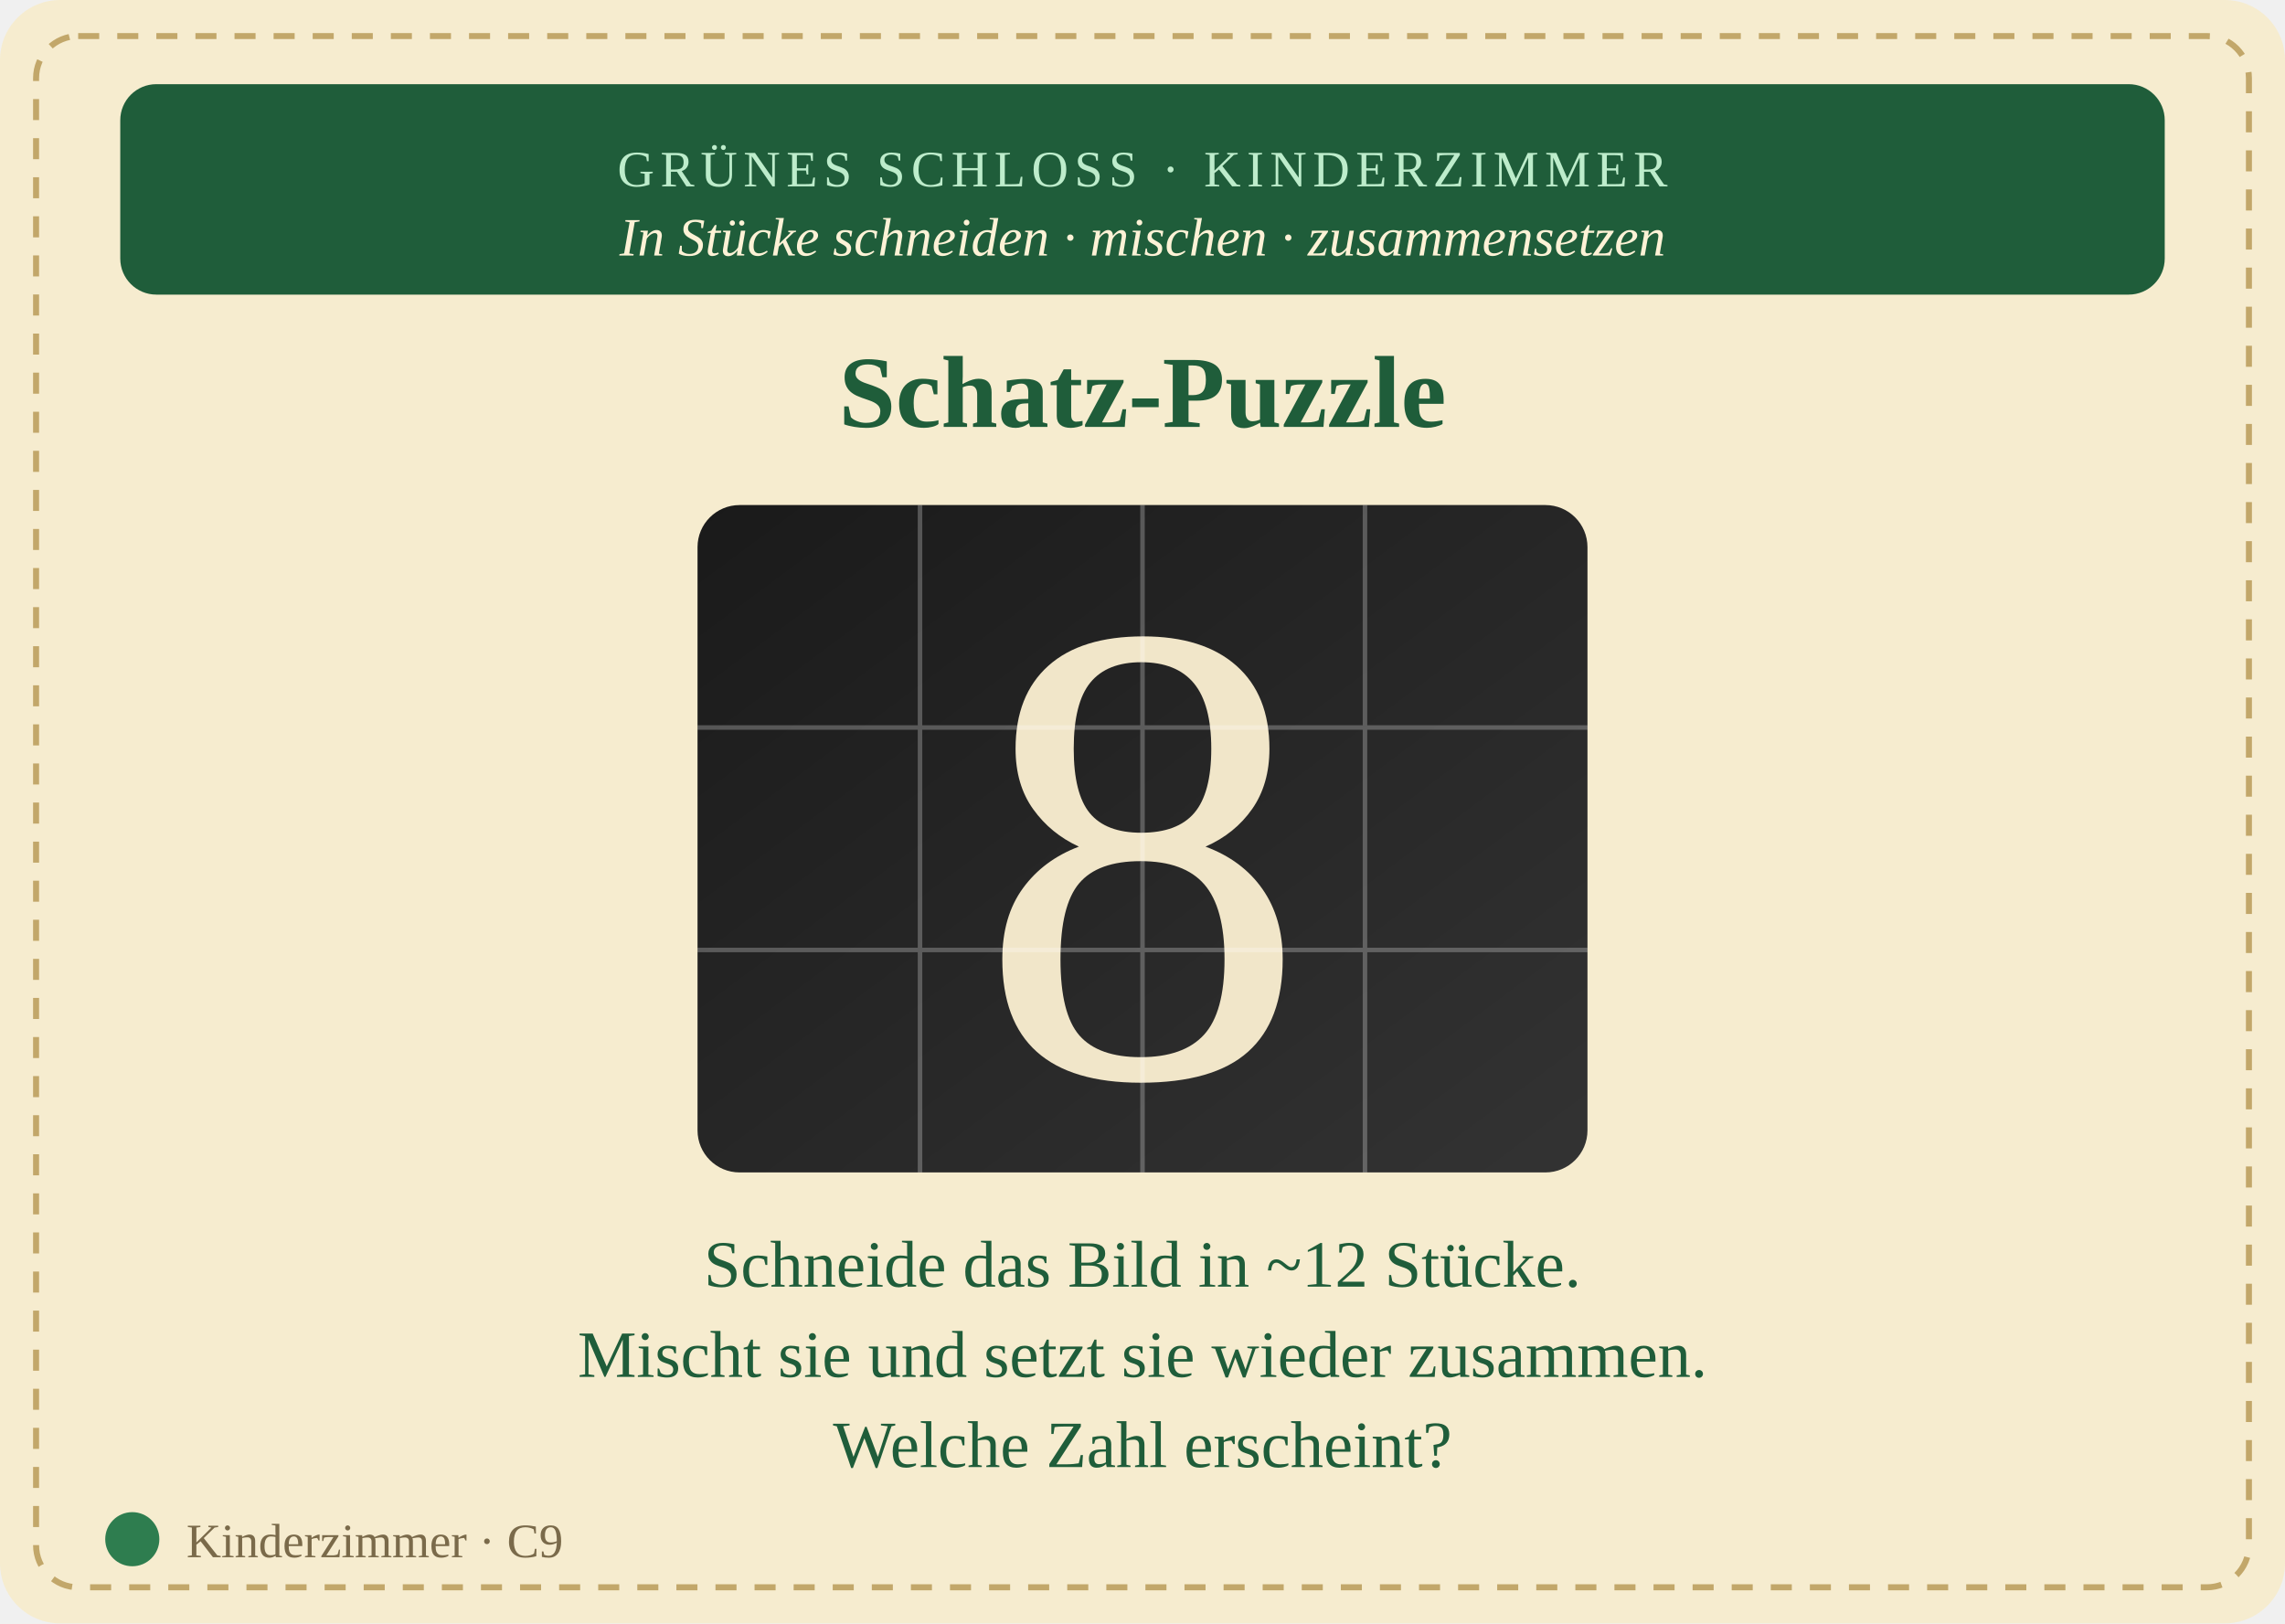
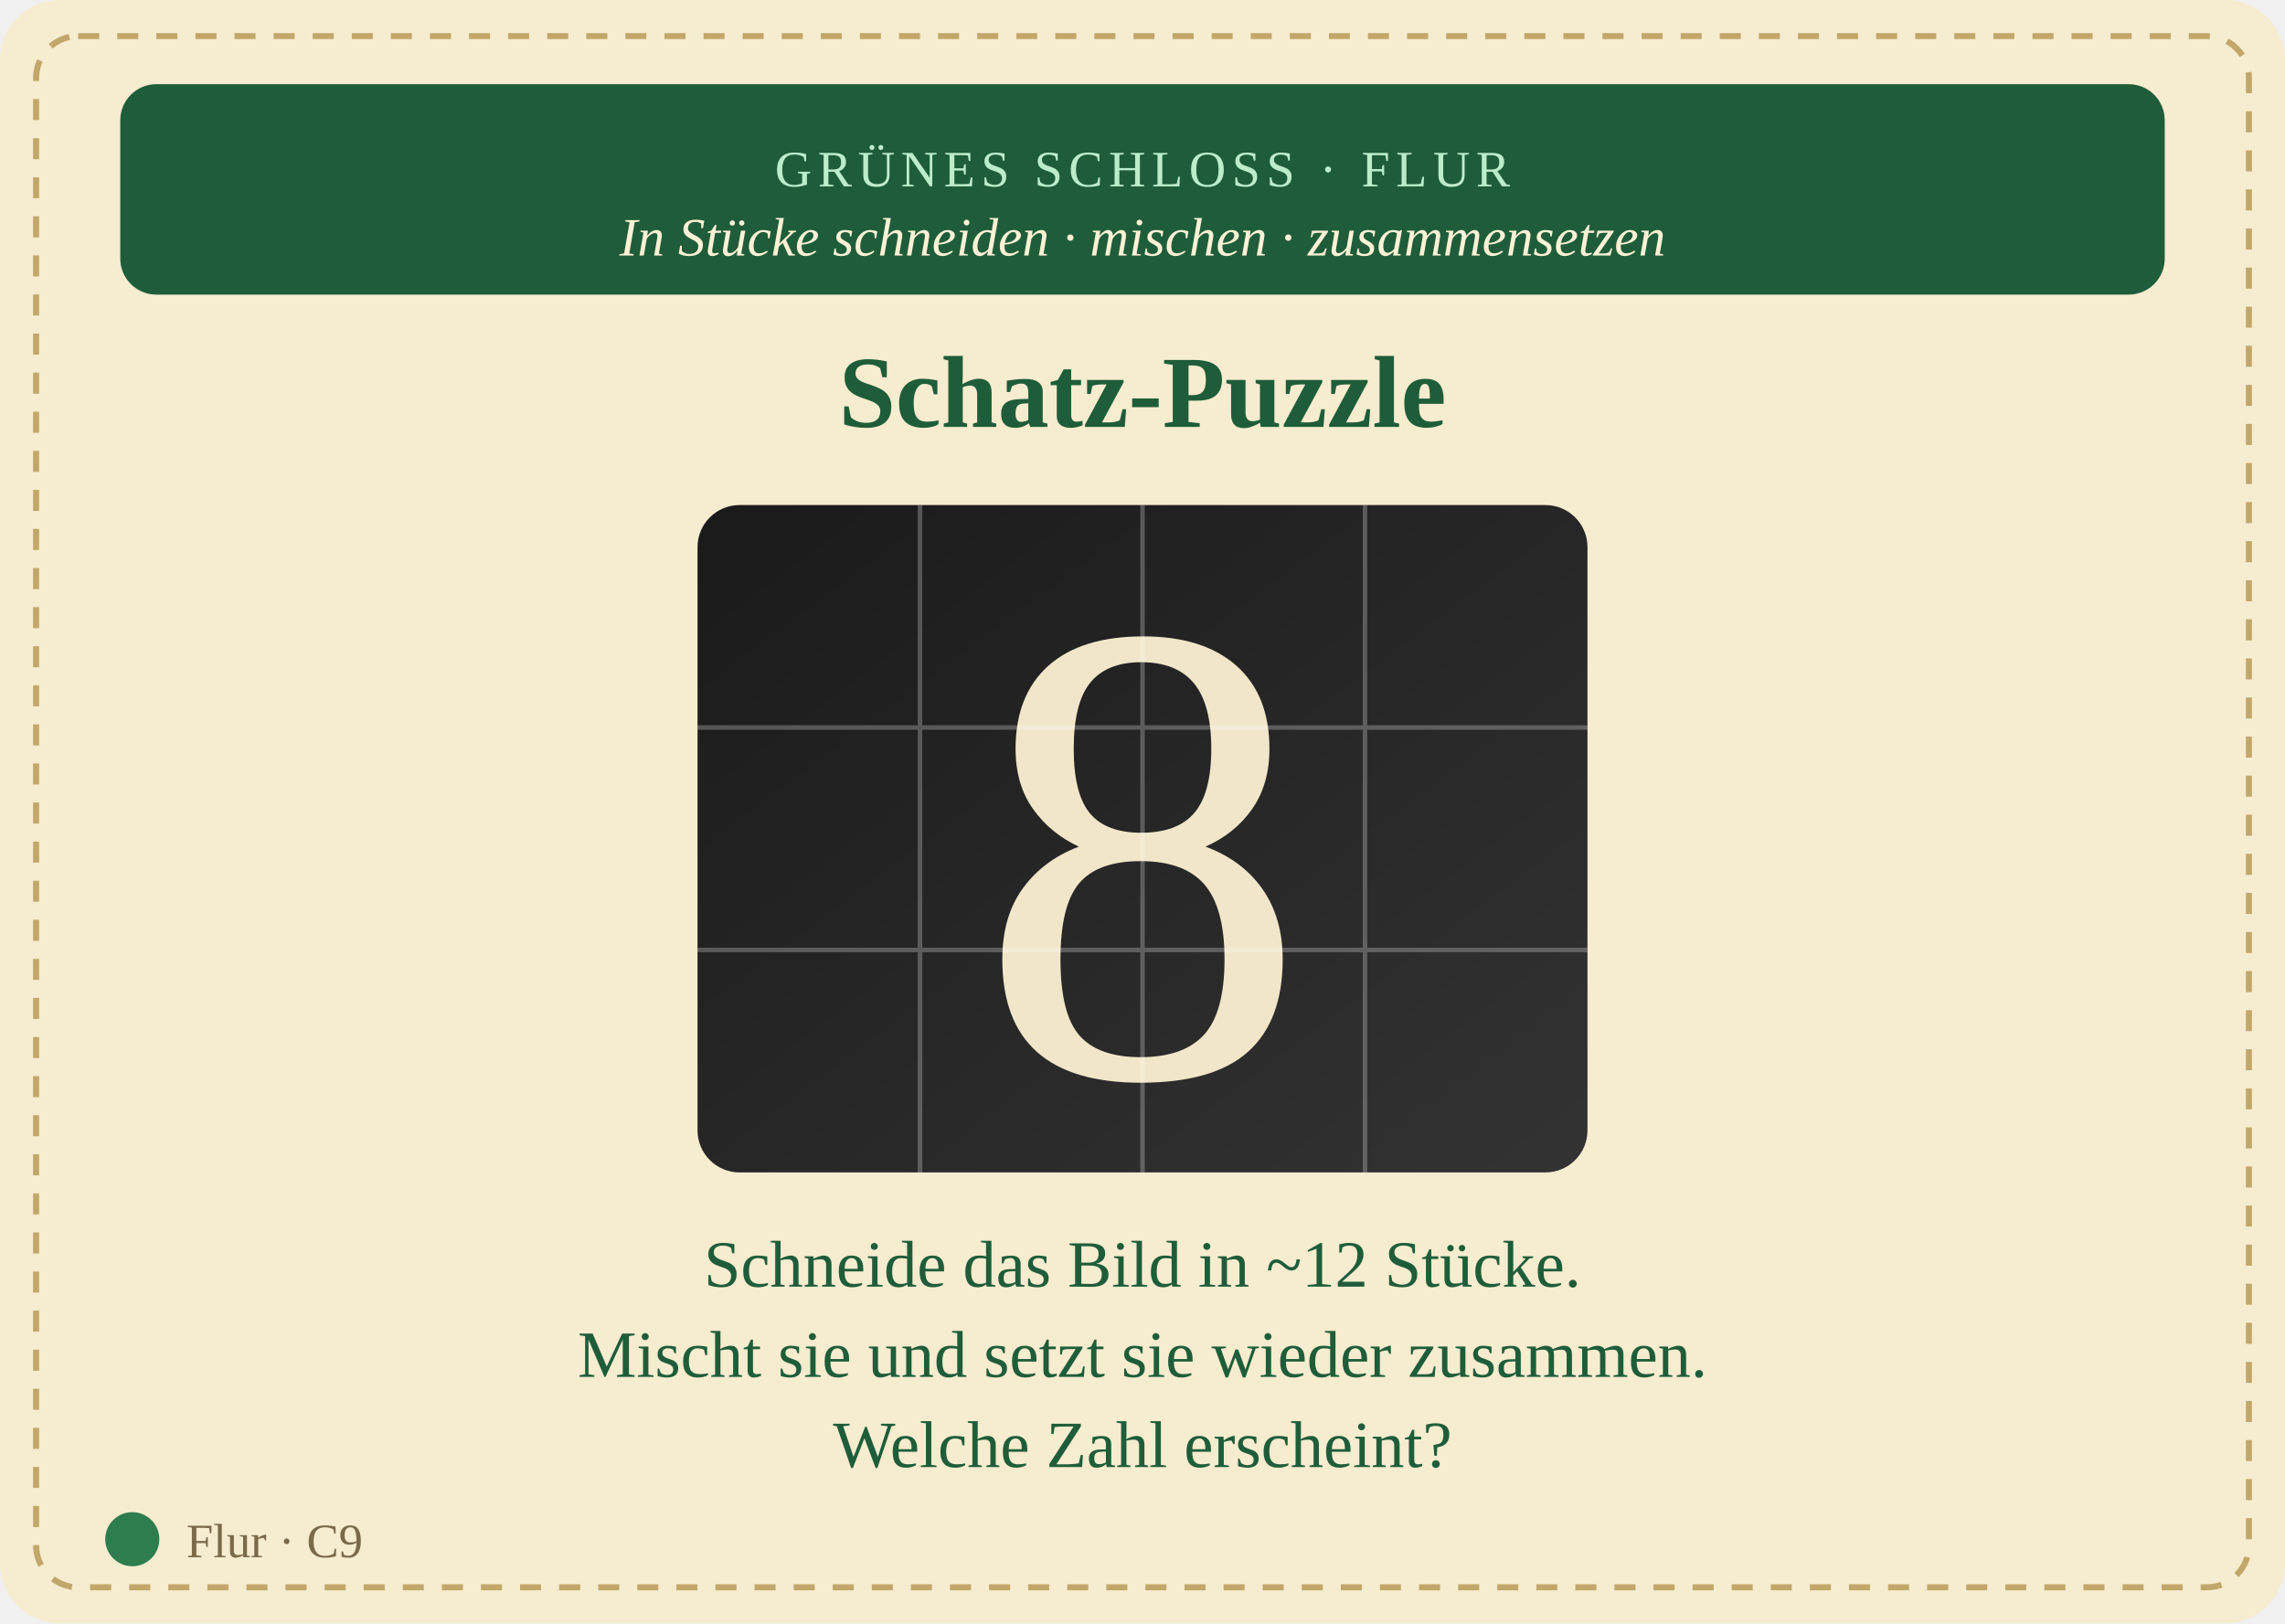
<svg xmlns="http://www.w3.org/2000/svg" viewBox="0 0 760 540" width="190mm" height="135mm" font-family="Georgia, 'Times New Roman', serif">
  <defs>
    <linearGradient id="c9-panel" x1="0" y1="0" x2="1" y2="1">
      <stop offset="0" stop-color="#1a1a1a" />
      <stop offset="1" stop-color="#333333" />
    </linearGradient>
  </defs>
  <rect x="0" y="0" width="760" height="540" rx="20" fill="#f6eccf" />
  <rect x="12" y="12" width="736" height="516" rx="14" fill="none" stroke="#c2a76a" stroke-width="2" stroke-dasharray="7 6" />
  <rect x="40" y="28" width="680" height="70" rx="12" fill="#1f5d3a" />
-   <text x="380" y="62" text-anchor="middle" fill="#bdeccb" font-size="17" letter-spacing="2">GRÜNES SCHLOSS · KINDERZIMMER</text>
+   <text x="380" y="62" text-anchor="middle" fill="#bdeccb" font-size="17" letter-spacing="2">GRÜNES SCHLOSS · FLUR</text>
  <text x="380" y="85" text-anchor="middle" fill="#fdf2d6" font-size="18" font-style="italic">In Stücke schneiden · mischen · zusammensetzen</text>
  <text x="380" y="142" text-anchor="middle" fill="#1f5d3a" font-size="34" font-weight="700">Schatz-Puzzle</text>
  <rect x="232" y="168" width="296" height="222" rx="14" fill="url(#c9-panel)" />
  <text x="380" y="358" text-anchor="middle" fill="#f1e6c9" font-size="220" font-family="Georgia, 'Times New Roman', serif">8</text>
  <g stroke="#ffffff" stroke-width="1.5" opacity="0.25">
    <line x1="306" y1="168" x2="306" y2="390" />
    <line x1="380" y1="168" x2="380" y2="390" />
    <line x1="454" y1="168" x2="454" y2="390" />
    <line x1="232" y1="242" x2="528" y2="242" />
    <line x1="232" y1="316" x2="528" y2="316" />
  </g>
  <g fill="#1f5d3a" font-size="22" text-anchor="middle">
    <text x="380" y="428">Schneide das Bild in ~12 Stücke.</text>
    <text x="380" y="458">Mischt sie und setzt sie wieder zusammen.</text>
    <text x="380" y="488">Welche Zahl erscheint?</text>
  </g>
  <circle cx="44" cy="512" r="9" fill="#2e7d4f" />
-   <text x="62" y="518" fill="#7a6a4a" font-size="16">Kinderzimmer · C9</text>
+   <text x="62" y="518" fill="#7a6a4a" font-size="16">Flur · C9</text>
</svg>
